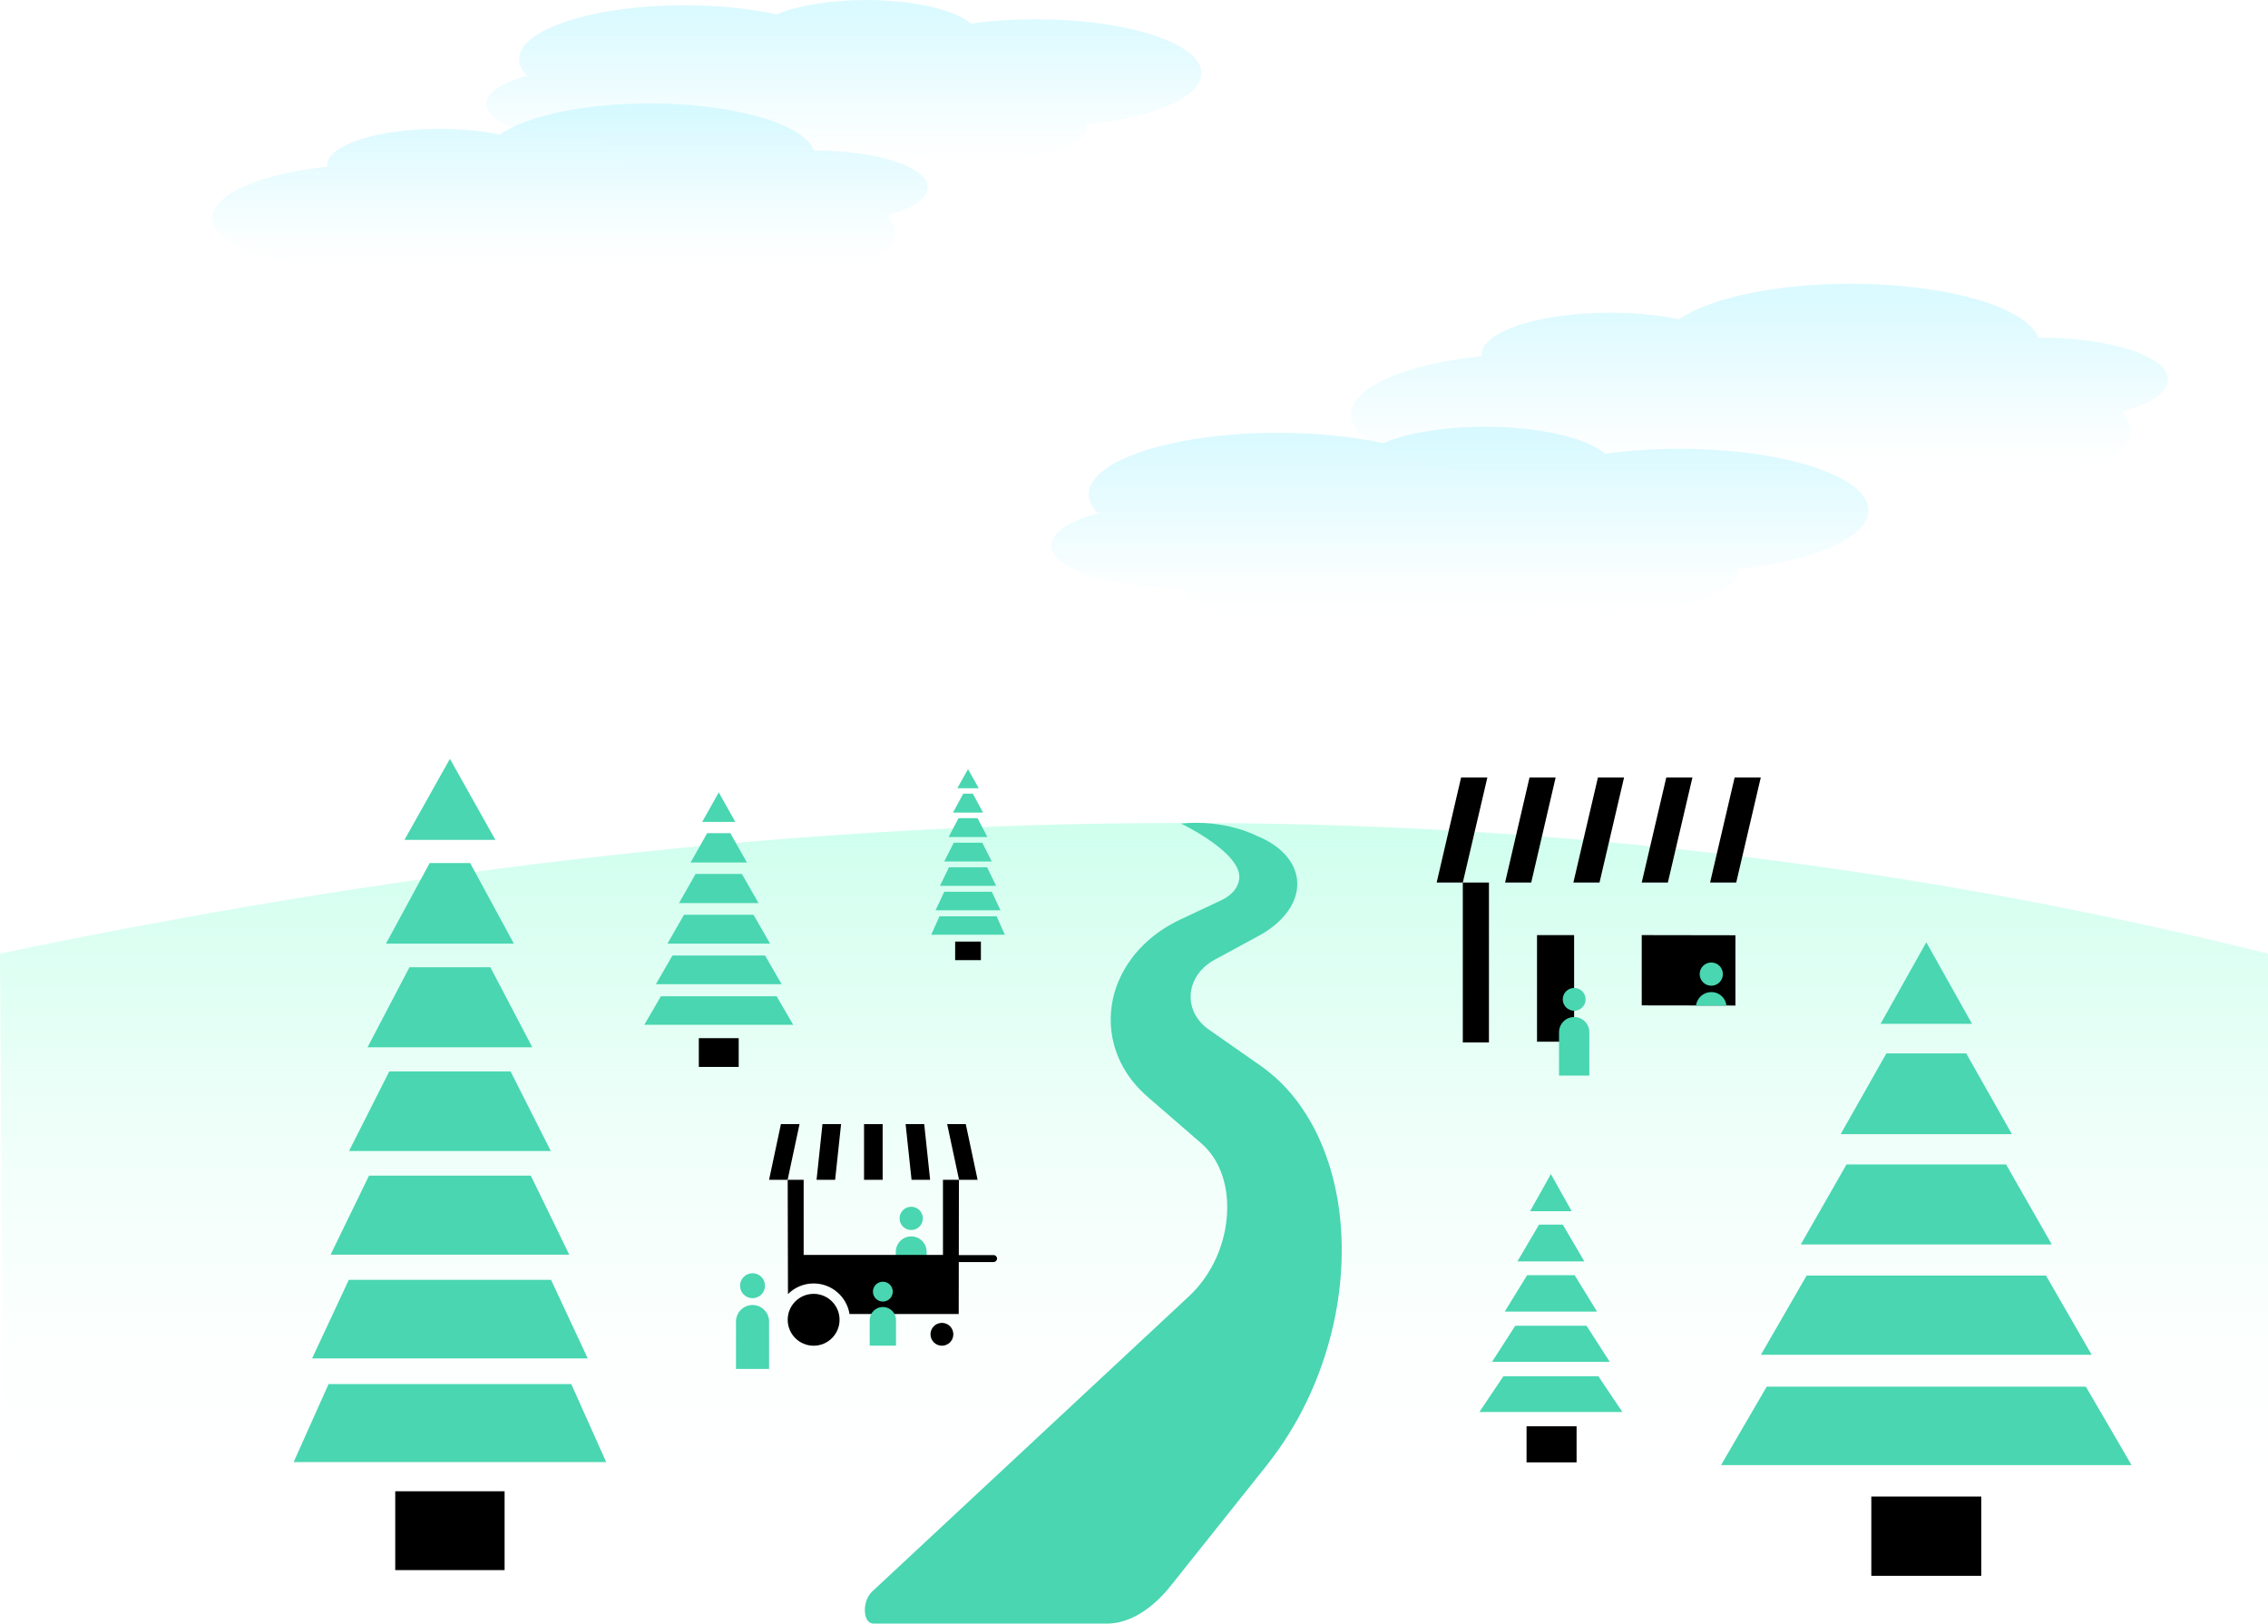
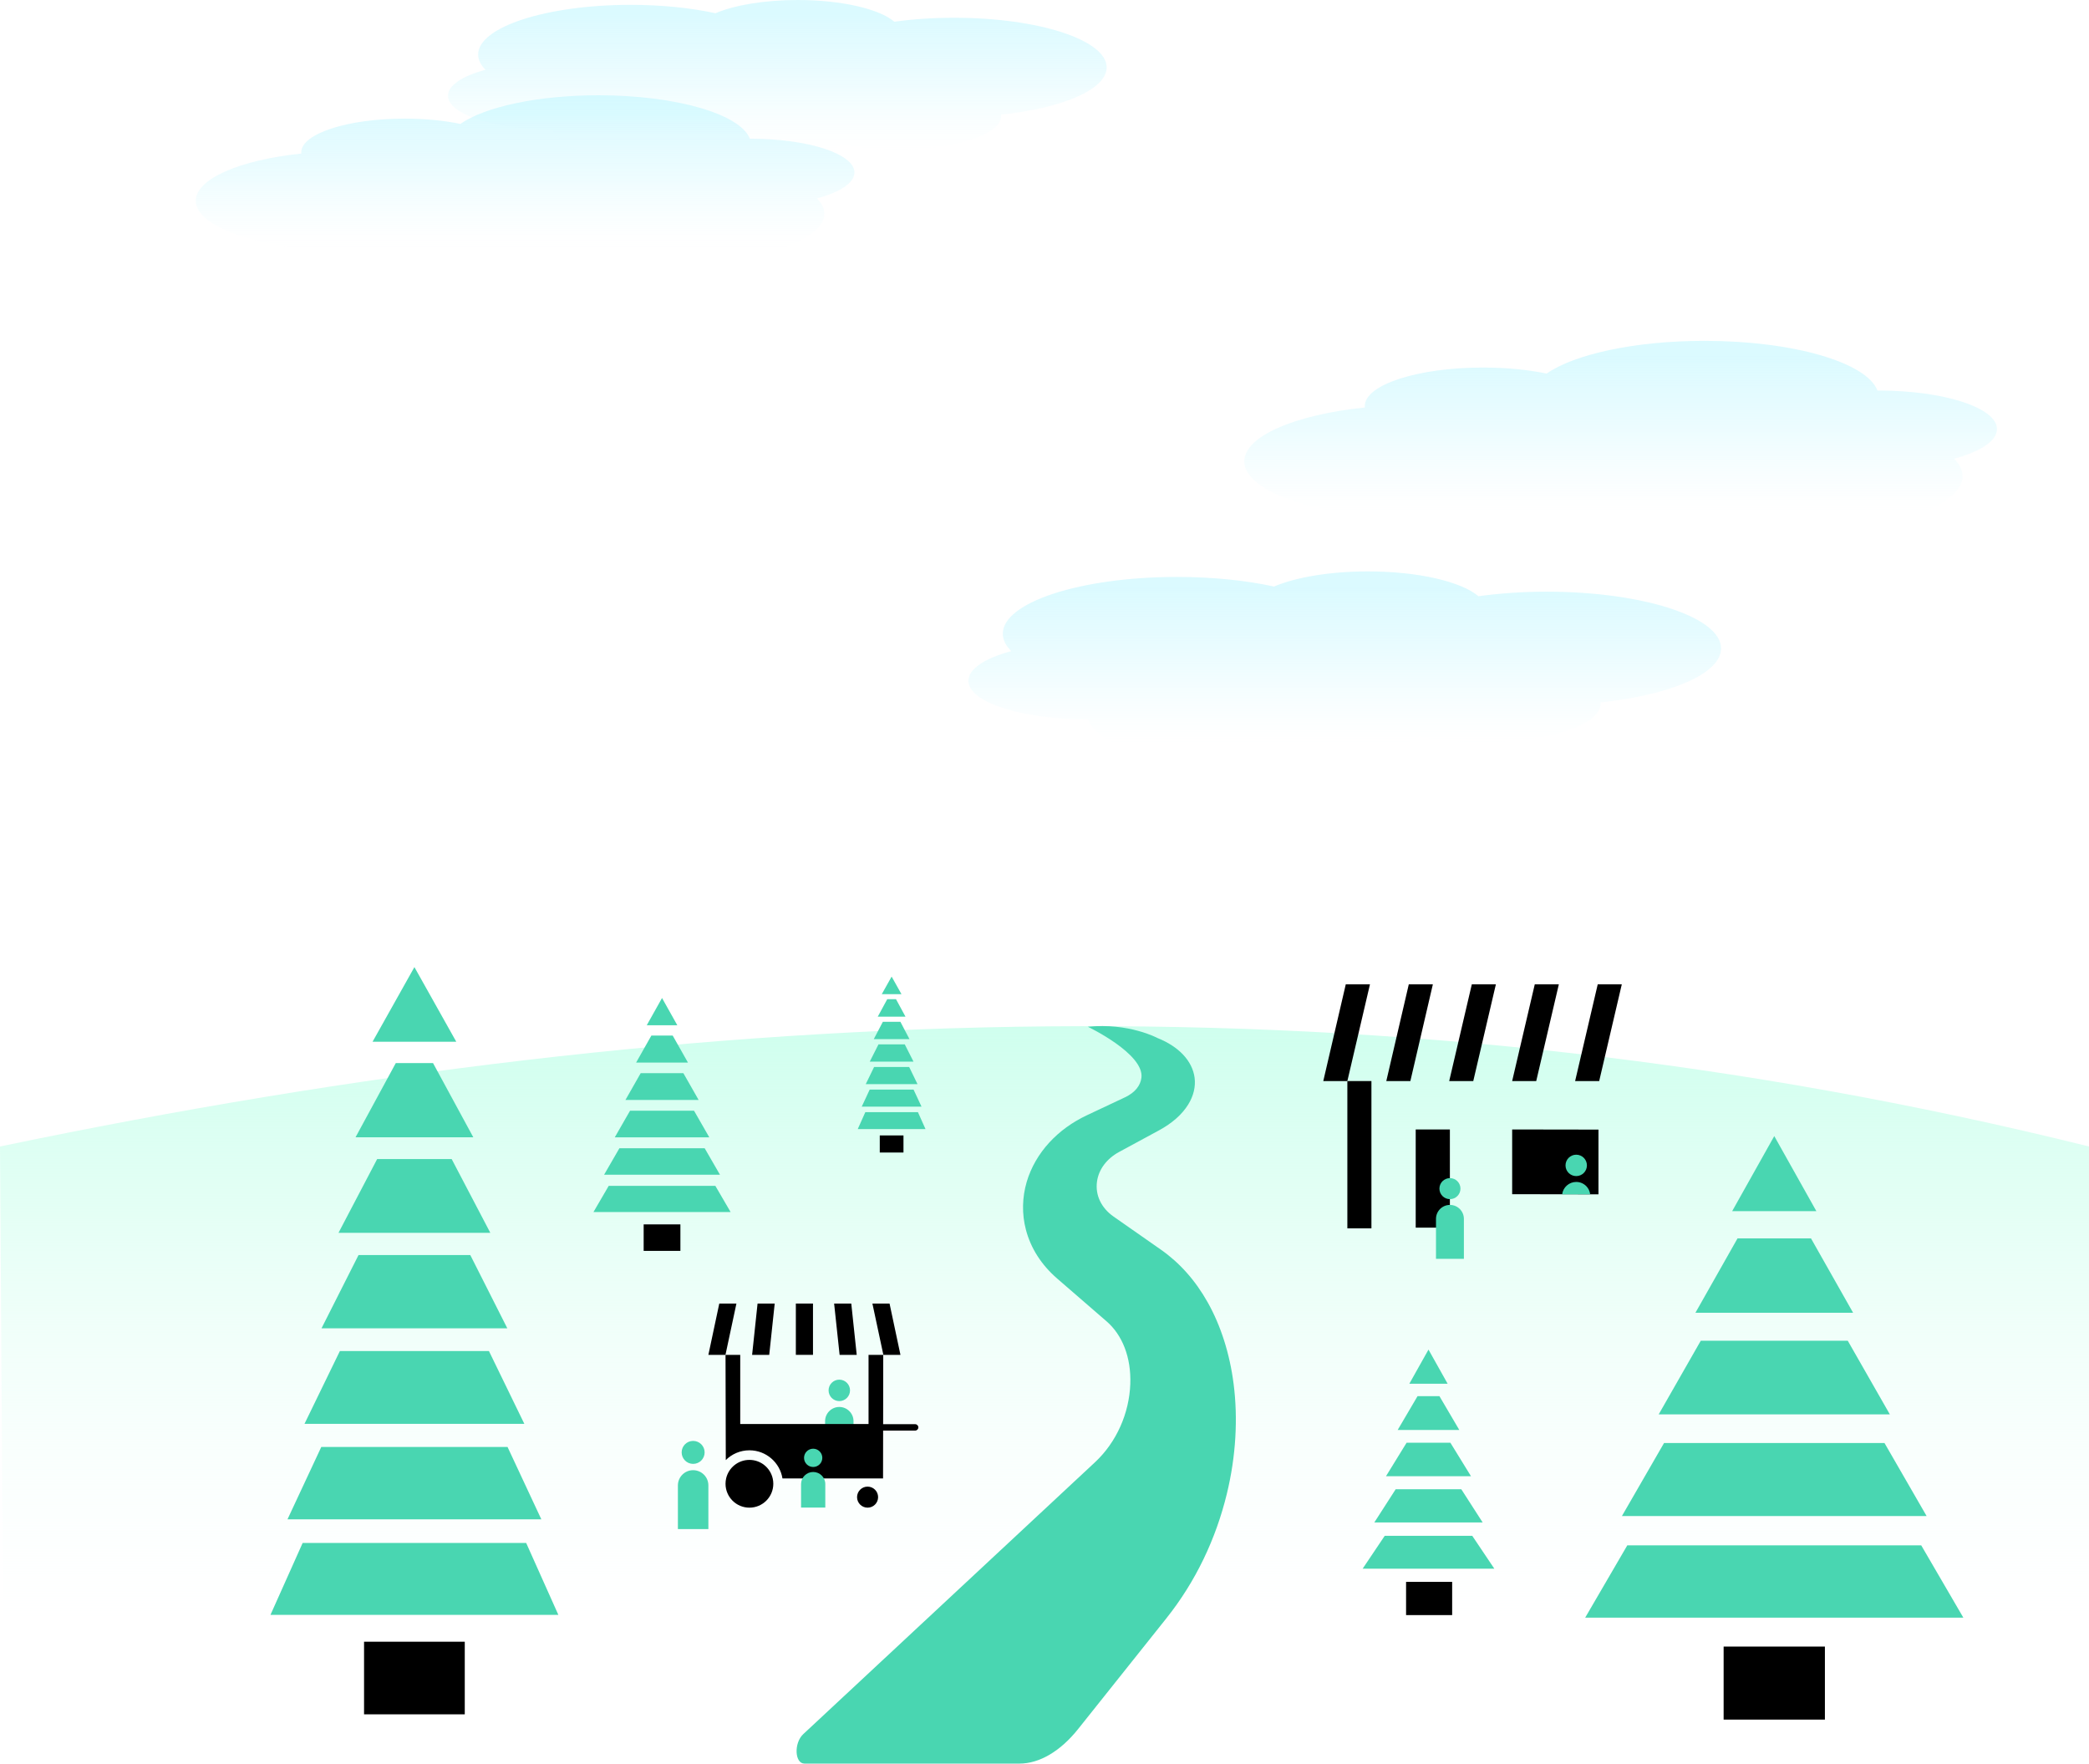
- <svg xmlns="http://www.w3.org/2000/svg" version="1.1" x="0px" y="0px" width="3094.93px" height="2215.424px" viewBox="0 0 3094.93 2215.424" enable-background="new 0 0 3094.93 2215.424" xml:space="preserve">
+ <svg xmlns="http://www.w3.org/2000/svg" version="1.1" x="0px" y="0px" width="3094.93px" height="2612.765px" viewBox="0 0 3094.93 2612.765" enable-background="new 0 0 3094.93 2612.765" xml:space="preserve">
  <defs>
</defs>
-   <linearGradient id="SVGID_1_" gradientUnits="userSpaceOnUse" x1="1343.465" y1="5881.412" x2="1343.465" y2="6820.206" gradientTransform="matrix(1 0 0 -1 204 7943.126)">
+   <linearGradient id="SVGID_1_" gradientUnits="userSpaceOnUse" x1="1343.465" y1="6278.752" x2="1343.465" y2="7217.546" gradientTransform="matrix(1 0 0 -1 204 8737.807)">
    <stop offset="0" style="stop-color:#FFFFFF;stop-opacity:0" />
    <stop offset="0.201" style="stop-color:#F3FFFB;stop-opacity:0.201" />
    <stop offset="0.701" style="stop-color:#D9FFF1;stop-opacity:0.701" />
    <stop offset="1" style="stop-color:#CFFFEE" />
  </linearGradient>
-   <path fill="url(#SVGID_1_)" d="M0,1301.174c1047.08-218.35,2063.07-256.24,3094.93,0v760.54H4.93L0,1301.174z" />
+   <path fill="url(#SVGID_1_)" d="M0,1698.515c1047.08-218.35,2063.07-256.24,3094.93,0v760.54H4.93L0,1698.515z" />
  <g>
-     <polygon fill="#49D6B1" points="2213.92,1926.684 2018.79,1926.684 2051.52,1877.954 2181.19,1877.954  " />
-     <polygon fill="#49D6B1" points="2196.63,1858.184 2036.09,1858.184 2067.73,1808.994 2164.98,1808.994  " />
-     <polygon fill="#49D6B1" points="2179.33,1789.684 2053.38,1789.684 2083.94,1740.024 2148.77,1740.024  " />
-     <polygon fill="#49D6B1" points="2162.03,1721.184 2070.68,1721.184 2100.15,1671.054 2132.57,1671.054  " />
-     <polygon fill="#49D6B1" points="2144.74,1652.684 2087.97,1652.684 2116.36,1602.084 2116.36,1602.084  " />
-     <rect x="2083.15" y="1946.194" width="68.27" height="49.22" />
+     <polygon fill="#49D6B1" points="2213.92,2324.025 2018.79,2324.025 2051.52,2275.295 2181.19,2275.295  " />
+     <polygon fill="#49D6B1" points="2196.63,2255.525 2036.09,2255.525 2067.73,2206.335 2164.98,2206.335  " />
+     <polygon fill="#49D6B1" points="2179.33,2187.025 2053.38,2187.025 2083.94,2137.365 2148.77,2137.365  " />
+     <polygon fill="#49D6B1" points="2162.03,2118.525 2070.68,2118.525 2100.15,2068.395 2132.57,2068.395  " />
+     <polygon fill="#49D6B1" points="2144.74,2050.025 2087.97,2050.025 2116.36,1999.425 2116.36,1999.425  " />
+     <rect x="2083.15" y="2343.535" width="68.27" height="49.22" />
  </g>
  <g>
    <g>
      <g>
-         <circle fill="#49D6B1" cx="1243.46" cy="1662.494" r="15.88" />
-         <path fill="#49D6B1" d="M1264.52,1708.134v40.79h-42.12v-40.79c0-11.53,9.36-21.06,21.06-21.06c5.77,0,11.03,2.34,14.85,6.14     C1262.14,1697.014,1264.52,1702.284,1264.52,1708.134z" />
+         <circle fill="#49D6B1" cx="1243.46" cy="2059.835" r="15.88" />
+         <path fill="#49D6B1" d="M1264.52,2105.475v40.79h-42.12v-40.79c0-11.53,9.36-21.06,21.06-21.06c5.77,0,11.03,2.34,14.85,6.14     C1262.14,2094.355,1264.52,2099.625,1264.52,2105.475z" />
      </g>
      <g>
-         <path d="M1145.68,1800.864c0,19.54-15.85,35.39-35.39,35.39s-35.39-15.84-35.39-35.39c0-2.72,0.31-5.37,0.89-7.91     c3.6-15.74,17.67-27.47,34.5-27.47s30.91,11.74,34.5,27.47C1145.37,1795.494,1145.68,1798.144,1145.68,1800.864z" />
+         <path d="M1145.68,2198.205c0,19.54-15.85,35.39-35.39,35.39s-35.39-15.84-35.39-35.39c0-2.72,0.31-5.37,0.89-7.91     c3.6-15.74,17.67-27.47,34.5-27.47s30.91,11.74,34.5,27.47C1145.37,2192.835,1145.68,2195.485,1145.68,2198.205z" />
      </g>
-       <circle cx="1285.35" cy="1820.664" r="15.59" />
-       <path d="M1308.56,1609.864l-0.29,183.09h-149.01c-3.8-23.61-24.31-41.68-48.97-41.68c-13.65,0-26.04,5.54-35.01,14.49    l-0.38-155.89h21.78v102.49h190.1v-102.5L1308.56,1609.864L1308.56,1609.864z" />
-       <polygon points="1091.03,1533.884 1074.81,1609.864 1049.49,1609.864 1065.64,1533.884   " />
-       <polygon points="1139.64,1609.864 1114.28,1609.864 1122.36,1533.884 1147.75,1533.884   " />
-       <rect x="1179.08" y="1533.874" width="25.39" height="75.99" />
-       <polygon points="1292.51,1533.884 1308.74,1609.864 1334.05,1609.864 1317.91,1533.884   " />
-       <polygon points="1243.91,1609.864 1269.26,1609.864 1261.19,1533.884 1235.79,1533.884   " />
+       <circle cx="1285.35" cy="2218.005" r="15.59" />
+       <path d="M1308.56,2007.205l-0.29,183.09h-149.01c-3.8-23.61-24.31-41.68-48.97-41.68c-13.65,0-26.04,5.54-35.01,14.49    l-0.38-155.89h21.78v102.49h190.1v-102.5L1308.56,2007.205L1308.56,2007.205z" />
+       <polygon points="1091.03,1931.225 1074.81,2007.205 1049.49,2007.205 1065.64,1931.225   " />
+       <polygon points="1139.64,2007.205 1114.28,2007.205 1122.36,1931.225 1147.75,1931.225   " />
+       <rect x="1179.08" y="1931.215" width="25.39" height="75.99" />
+       <polygon points="1292.51,1931.225 1308.74,2007.205 1334.05,2007.205 1317.91,1931.225   " />
+       <polygon points="1243.91,2007.205 1269.26,2007.205 1261.19,1931.225 1235.79,1931.225   " />
    </g>
    <g>
-       <circle fill="#49D6B1" cx="1026.91" cy="1754.374" r="17.02" />
-       <path fill="#49D6B1" d="M1049.31,1867.974h-44.98v-64.67c0-12.37,10.04-22.58,22.58-22.58l0,0c12.37,0,22.58,10.04,22.58,22.58    v64.67H1049.31z" />
+       <circle fill="#49D6B1" cx="1026.91" cy="2151.715" r="17.02" />
+       <path fill="#49D6B1" d="M1049.31,2265.315h-44.98v-64.67c0-12.37,10.04-22.58,22.58-22.58l0,0c12.37,0,22.58,10.04,22.58,22.58    v64.67H1049.31z" />
    </g>
    <g>
-       <circle fill="#49D6B1" cx="1204.75" cy="1762.454" r="13.54" />
-       <path fill="#49D6B1" d="M1222.57,1836.124h-35.77v-34.77c0-9.83,7.98-17.96,17.96-17.96l0,0c9.83,0,17.95,7.98,17.95,17.96v34.77    H1222.57z" />
+       <circle fill="#49D6B1" cx="1204.75" cy="2159.795" r="13.54" />
+       <path fill="#49D6B1" d="M1222.57,2233.465h-35.77v-34.77c0-9.83,7.98-17.96,17.96-17.96l0,0c9.83,0,17.95,7.98,17.95,17.96v34.77    H1222.57z" />
    </g>
-     <path d="M1355.82,1722.074h-62.99v-9.49h62.99c2.62,0,4.75,2.12,4.75,4.75l0,0C1360.57,1719.954,1358.44,1722.074,1355.82,1722.074   z" />
+     <path d="M1355.82,2119.415h-62.99v-9.49h62.99c2.62,0,4.75,2.12,4.75,4.75l0,0C1360.57,2117.295,1358.44,2119.415,1355.82,2119.415   z" />
  </g>
  <g>
    <g>
-       <polygon fill="#49D6B1" points="1082.44,1398.334 879.21,1398.334 901.84,1359.484 1059.81,1359.484   " />
-       <polygon fill="#49D6B1" points="1066.64,1342.974 895.01,1342.974 917.63,1303.824 1044.02,1303.824   " />
-       <polygon fill="#49D6B1" points="1050.85,1287.614 910.8,1287.614 933.43,1248.164 1028.22,1248.164   " />
-       <polygon fill="#49D6B1" points="1035.05,1232.254 926.6,1232.254 949.23,1192.514 1012.42,1192.514   " />
-       <polygon fill="#49D6B1" points="1019.25,1176.894 942.4,1176.894 965.03,1136.854 996.62,1136.854   " />
-       <polygon fill="#49D6B1" points="1003.45,1121.534 958.2,1121.534 980.82,1081.194 980.82,1081.194   " />
+       <polygon fill="#49D6B1" points="1082.44,1795.675 879.21,1795.675 901.84,1756.825 1059.81,1756.825   " />
+       <polygon fill="#49D6B1" points="1066.64,1740.315 895.01,1740.315 917.63,1701.165 1044.02,1701.165   " />
+       <polygon fill="#49D6B1" points="1050.85,1684.955 910.8,1684.955 933.43,1645.505 1028.22,1645.505   " />
+       <polygon fill="#49D6B1" points="1035.05,1629.595 926.6,1629.595 949.23,1589.855 1012.42,1589.855   " />
+       <polygon fill="#49D6B1" points="1019.25,1574.235 942.4,1574.235 965.03,1534.195 996.62,1534.195   " />
+       <polygon fill="#49D6B1" points="1003.45,1518.875 958.2,1518.875 980.82,1478.535 980.82,1478.535   " />
    </g>
-     <rect x="953.61" y="1416.584" width="54.43" height="39.24" />
+     <rect x="953.61" y="1813.925" width="54.43" height="39.24" />
  </g>
  <g>
-     <polygon fill="#49D6B1" points="1371.19,1275.424 1270.77,1275.424 1281.99,1250.344 1359.97,1250.344  " />
-     <polygon fill="#49D6B1" points="1365.25,1242.104 1276.71,1242.104 1288.49,1216.874 1353.47,1216.874  " />
-     <polygon fill="#49D6B1" points="1359.32,1208.794 1282.64,1208.794 1294.99,1183.394 1346.97,1183.394  " />
-     <polygon fill="#49D6B1" points="1353.39,1175.474 1288.57,1175.474 1301.49,1149.914 1340.47,1149.914  " />
-     <polygon fill="#49D6B1" points="1347.45,1142.154 1294.51,1142.154 1307.99,1116.434 1333.98,1116.434  " />
-     <polygon fill="#49D6B1" points="1341.52,1108.844 1300.44,1108.844 1314.48,1082.964 1327.48,1082.964  " />
-     <polygon fill="#49D6B1" points="1335.59,1075.524 1306.38,1075.524 1320.98,1049.484 1320.98,1049.484  " />
-     <rect x="1303.41" y="1284.794" width="35.13" height="25.33" />
+     <polygon fill="#49D6B1" points="1371.19,1672.765 1270.77,1672.765 1281.99,1647.685 1359.97,1647.685  " />
+     <polygon fill="#49D6B1" points="1365.25,1639.445 1276.71,1639.445 1288.49,1614.215 1353.47,1614.215  " />
+     <polygon fill="#49D6B1" points="1359.32,1606.135 1282.64,1606.135 1294.99,1580.735 1346.97,1580.735  " />
+     <polygon fill="#49D6B1" points="1353.39,1572.815 1288.57,1572.815 1301.49,1547.255 1340.47,1547.255  " />
+     <polygon fill="#49D6B1" points="1347.45,1539.495 1294.51,1539.495 1307.99,1513.775 1333.98,1513.775  " />
+     <polygon fill="#49D6B1" points="1341.52,1506.185 1300.44,1506.185 1314.48,1480.305 1327.48,1480.305  " />
+     <polygon fill="#49D6B1" points="1335.59,1472.865 1306.38,1472.865 1320.98,1446.825 1320.98,1446.825  " />
+     <rect x="1303.41" y="1682.135" width="35.13" height="25.33" />
  </g>
-   <path fill="none" stroke="#000000" stroke-width="18" stroke-miterlimit="10" d="M2299.51,1110.084" />
+   <path fill="none" stroke="#000000" stroke-width="18" stroke-miterlimit="10" d="M2299.51,1507.425" />
  <g>
-     <polygon points="2053.86,1204.234 2089.52,1204.234 2122.85,1060.874 2087.19,1060.874  " />
-     <polygon points="2147.05,1204.234 2182.71,1204.234 2216.22,1060.874 2180.56,1060.874  " />
-     <polygon points="2240.32,1204.234 2275.98,1204.234 2309.5,1060.874 2273.83,1060.874  " />
-     <polygon points="2333.6,1204.234 2369.26,1204.234 2402.77,1060.874 2367.11,1060.874  " />
-     <polygon points="2029.67,1060.874 1996.16,1204.234 1960.49,1204.234 1993.83,1060.874  " />
-     <rect x="2097.43" y="1275.964" width="50.62" height="145.45" />
-     <rect x="1996.16" y="1204.234" width="35.66" height="218.21" />
-     <polygon points="2240.32,1275.954 2368.19,1276.154 2368.19,1372.054 2240.32,1371.864  " />
+     <polygon points="2053.86,1601.575 2089.52,1601.575 2122.85,1458.215 2087.19,1458.215  " />
+     <polygon points="2147.05,1601.575 2182.71,1601.575 2216.22,1458.215 2180.56,1458.215  " />
+     <polygon points="2240.32,1601.575 2275.98,1601.575 2309.5,1458.215 2273.83,1458.215  " />
+     <polygon points="2333.6,1601.575 2369.26,1601.575 2402.77,1458.215 2367.11,1458.215  " />
+     <polygon points="2029.67,1458.215 1996.16,1601.575 1960.49,1601.575 1993.83,1458.215  " />
+     <rect x="2097.43" y="1673.305" width="50.62" height="145.45" />
+     <rect x="1996.16" y="1601.575" width="35.66" height="218.21" />
+     <polygon points="2240.32,1673.295 2368.19,1673.495 2368.19,1769.395 2240.32,1769.205  " />
    <g>
-       <circle fill="#49D6B1" cx="2335.23" cy="1329.184" r="15.85" />
-       <path fill="#49D6B1" d="M2355.91,1372.054h-41.53c1.33-10.34,10.18-18.35,20.85-18.35c5.84,0,11.01,2.34,14.85,6.17    C2353.24,1363.044,2355.41,1367.384,2355.91,1372.054z" />
+       <circle fill="#49D6B1" cx="2335.23" cy="1726.525" r="15.85" />
+       <path fill="#49D6B1" d="M2355.91,1769.395h-41.53c1.33-10.34,10.18-18.35,20.85-18.35c5.84,0,11.01,2.34,14.85,6.17    C2353.24,1760.385,2355.41,1764.725,2355.91,1769.395z" />
    </g>
    <g>
-       <circle fill="#49D6B1" cx="2148.14" cy="1363.614" r="15.59" />
-       <path fill="#49D6B1" d="M2168.65,1467.614h-41.18v-59.21c0-11.32,9.19-20.67,20.67-20.67l0,0c11.32,0,20.67,9.19,20.67,20.67    v59.21H2168.65z" />
+       <circle fill="#49D6B1" cx="2148.14" cy="1760.955" r="15.59" />
+       <path fill="#49D6B1" d="M2168.65,1864.955h-41.18v-59.21c0-11.32,9.19-20.67,20.67-20.67l0,0c11.32,0,20.67,9.19,20.67,20.67    v59.21H2168.65z" />
    </g>
  </g>
  <g>
-     <path fill="#49D6B1" d="M1817.6,1815.804c-16.2,66.63-45.95,129.67-89.69,184.53l-130.62,163.87   c-26.21,32.88-57.33,51.22-86.91,51.22H1191.9c-14.63,0-15.93-30.54-1.86-43.65l432.25-402.81c32.13-29.95,50.72-72.88,52.28-115.9   c1.44-39.4-11.74-72.6-35.15-92.87l-73.07-63.28c-23.77-20.59-39.19-45.14-46.36-72.17c-6.25-23.61-5.62-48.26,1.14-71.2   c6.31-21.38,17.98-41.39,33.38-58.16c15.49-16.87,34.32-30.38,56.04-40.62l56.1-26.41c15.22-7.17,22.98-17.66,24.4-28.98   c4.44-35.6-79.37-75.59-79.37-75.59c60.83-6.11,103.23,16.72,103.23,16.72c15.65,6.3,28.47,14.57,38.03,24.76   c9.4,10,15.34,21.74,16.92,34.12c1.66,13.04-1.52,26.81-9.58,39.77c-9.05,14.54-23.57,27.51-43.32,38.2l-58.92,31.9   c-18.32,9.92-30.44,25.86-32.85,44.3c-2.57,19.59,6.18,38.57,24.67,51.49l69.76,48.77c27.71,19.36,51.18,45.37,69.78,78.54   c18.95,33.78,32.46,75.13,38.26,120.72C1834.15,1703.574,1831.2,1759.864,1817.6,1815.804z" />
+     <path fill="#49D6B1" d="M1817.6,2213.145c-16.2,66.63-45.95,129.67-89.69,184.53l-130.62,163.87   c-26.21,32.88-57.33,51.22-86.91,51.22H1191.9c-14.63,0-15.93-30.54-1.86-43.65l432.25-402.81c32.13-29.95,50.72-72.88,52.28-115.9   c1.44-39.4-11.74-72.6-35.15-92.87l-73.07-63.28c-23.77-20.59-39.19-45.14-46.36-72.17c-6.25-23.61-5.62-48.26,1.14-71.2   c6.31-21.38,17.98-41.39,33.38-58.16c15.49-16.87,34.32-30.38,56.04-40.62l56.1-26.41c15.22-7.17,22.98-17.66,24.4-28.98   c4.44-35.6-79.37-75.59-79.37-75.59c60.83-6.11,103.23,16.72,103.23,16.72c15.65,6.3,28.47,14.57,38.03,24.76   c9.4,10,15.34,21.74,16.92,34.12c1.66,13.04-1.52,26.81-9.58,39.77c-9.05,14.54-23.57,27.51-43.32,38.2l-58.92,31.9   c-18.32,9.92-30.44,25.86-32.85,44.3c-2.57,19.59,6.18,38.57,24.67,51.49l69.76,48.77c27.71,19.36,51.18,45.37,69.78,78.54   c18.95,33.78,32.46,75.13,38.26,120.72C1834.15,2100.915,1831.2,2157.205,1817.6,2213.145z" />
  </g>
  <g>
-     <polygon fill="#49D6B1" points="2908.76,1999.184 2348.51,1999.184 2410.89,1892.094 2846.38,1892.094  " />
-     <polygon fill="#49D6B1" points="2854.32,1848.634 2402.95,1848.634 2465.33,1740.504 2791.95,1740.504  " />
-     <polygon fill="#49D6B1" points="2799.89,1698.084 2457.39,1698.084 2519.76,1588.924 2737.51,1588.924  " />
-     <polygon fill="#49D6B1" points="2745.45,1547.534 2511.82,1547.534 2574.2,1437.344 2683.07,1437.344  " />
-     <polygon fill="#49D6B1" points="2691.02,1396.984 2566.26,1396.984 2628.64,1285.764 2628.64,1285.764  " />
-     <rect x="2553.61" y="2042.064" width="150.05" height="108.17" />
+     <polygon fill="#49D6B1" points="2908.76,2396.525 2348.51,2396.525 2410.89,2289.435 2846.38,2289.435  " />
+     <polygon fill="#49D6B1" points="2854.32,2245.975 2402.95,2245.975 2465.33,2137.845 2791.95,2137.845  " />
+     <polygon fill="#49D6B1" points="2799.89,2095.425 2457.39,2095.425 2519.76,1986.265 2737.51,1986.265  " />
+     <polygon fill="#49D6B1" points="2745.45,1944.875 2511.82,1944.875 2574.2,1834.685 2683.07,1834.685  " />
+     <polygon fill="#49D6B1" points="2691.02,1794.325 2566.26,1794.325 2628.64,1683.105 2628.64,1683.105  " />
+     <rect x="2553.61" y="2439.405" width="150.05" height="108.17" />
  </g>
  <g>
-     <polygon fill="#49D6B1" points="827.215,1995.064 400.715,1995.064 448.375,1888.564 779.555,1888.564  " />
-     <polygon fill="#49D6B1" points="802.015,1853.554 425.915,1853.554 475.975,1746.374 751.955,1746.374  " />
-     <polygon fill="#49D6B1" points="776.815,1712.054 451.125,1712.054 503.575,1604.184 724.355,1604.184  " />
-     <polygon fill="#49D6B1" points="751.605,1570.544 476.325,1570.544 531.175,1461.994 696.755,1461.994  " />
-     <polygon fill="#49D6B1" points="726.405,1429.044 501.525,1429.044 558.775,1319.804 669.165,1319.804  " />
-     <polygon fill="#49D6B1" points="701.205,1287.534 526.735,1287.534 586.365,1177.614 641.565,1177.614  " />
-     <polygon fill="#49D6B1" points="676.005,1146.024 551.935,1146.024 613.965,1035.424 613.965,1035.424  " />
-     <rect x="539.355" y="2034.854" width="149.22" height="107.57" />
+     <polygon fill="#49D6B1" points="827.215,2392.405 400.715,2392.405 448.375,2285.905 779.555,2285.905  " />
+     <polygon fill="#49D6B1" points="802.015,2250.895 425.915,2250.895 475.975,2143.715 751.955,2143.715  " />
+     <polygon fill="#49D6B1" points="776.815,2109.395 451.125,2109.395 503.575,2001.525 724.355,2001.525  " />
+     <polygon fill="#49D6B1" points="751.605,1967.885 476.325,1967.885 531.175,1859.335 696.755,1859.335  " />
+     <polygon fill="#49D6B1" points="726.405,1826.385 501.525,1826.385 558.775,1717.145 669.165,1717.145  " />
+     <polygon fill="#49D6B1" points="701.205,1684.875 526.735,1684.875 586.365,1574.955 641.565,1574.955  " />
+     <polygon fill="#49D6B1" points="676.005,1543.365 551.935,1543.365 613.965,1432.765 613.965,1432.765  " />
+     <rect x="539.355" y="2432.195" width="149.22" height="107.57" />
  </g>
-   <linearGradient id="SVGID_2_" gradientUnits="userSpaceOnUse" x1="3715.9" y1="-6032.214" x2="3715.9" y2="-5815.959" gradientTransform="matrix(-1 0 0 -1 4493.892 -5655.969)">
+   <linearGradient id="SVGID_2_" gradientUnits="userSpaceOnUse" x1="3715.9" y1="-5237.533" x2="3715.9" y2="-5021.277" gradientTransform="matrix(-1 0 0 -1 4493.892 -4861.288)">
    <stop offset="0" style="stop-color:#FFFFFF;stop-opacity:0" />
    <stop offset="0.072" style="stop-color:#EDFCFF;stop-opacity:0.029" />
    <stop offset="0.201" style="stop-color:#D2F9FF;stop-opacity:0.08" />
    <stop offset="0.343" style="stop-color:#BEF6FF;stop-opacity:0.137" />
    <stop offset="0.502" style="stop-color:#AFF4FF;stop-opacity:0.201" />
    <stop offset="0.692" style="stop-color:#A7F2FF;stop-opacity:0.278" />
    <stop offset="0.998" style="stop-color:#A4F2FF;stop-opacity:0.4" />
  </linearGradient>
  <path fill="url(#SVGID_2_)" d="M290.089,297.478c0,40.621,101.128,73.55,225.875,73.55c31.479,0,61.452-2.098,88.677-5.886  c21.948,18.822,77.819,32.198,143.276,32.198c49.63,0,93.749-7.69,121.749-19.613c35.938,7.855,79.185,12.438,125.72,12.438  c124.747,0,225.875-32.93,225.875-73.55c0-7.902-3.829-15.513-10.912-22.647c33.931-9.159,55.546-22.992,55.546-38.472  c0-27.576-68.599-49.931-153.22-49.931c-0.574,0-1.147,0.001-1.72,0.004c-13.784-36.321-108.884-64.438-224.155-64.438  c-90.614,0-168.766,17.375-204.749,42.451c-23.817-4.97-52.133-7.852-82.513-7.852c-84.621,0-153.22,22.355-153.22,49.931  c0,0.609,0.035,1.215,0.102,1.819C355.701,237.03,290.089,264.759,290.089,297.478z" />
-   <linearGradient id="SVGID_3_" gradientUnits="userSpaceOnUse" x1="2092.877" y1="-6311.791" x2="2092.877" y2="-6064.664" gradientTransform="matrix(-1 0 0 -1 4493.892 -5655.969)">
+   <linearGradient id="SVGID_3_" gradientUnits="userSpaceOnUse" x1="2092.877" y1="-5634.922" x2="2092.877" y2="-5387.794" gradientTransform="matrix(-1 0 0 -1 4493.892 -4861.288)">
    <stop offset="0" style="stop-color:#FFFFFF;stop-opacity:0" />
    <stop offset="0.072" style="stop-color:#EDFCFF;stop-opacity:0.029" />
    <stop offset="0.201" style="stop-color:#D2F9FF;stop-opacity:0.08" />
    <stop offset="0.343" style="stop-color:#BEF6FF;stop-opacity:0.137" />
    <stop offset="0.502" style="stop-color:#AFF4FF;stop-opacity:0.201" />
    <stop offset="0.692" style="stop-color:#A7F2FF;stop-opacity:0.278" />
    <stop offset="0.998" style="stop-color:#A4F2FF;stop-opacity:0.4" />
  </linearGradient>
-   <path fill="url(#SVGID_3_)" d="M1843.46,565.81c0,46.42,115.564,84.05,258.12,84.05c35.972,0,70.225-2.397,101.336-6.726  c25.082,21.509,88.928,36.795,163.729,36.795c56.716,0,107.132-8.788,139.13-22.413c41.069,8.976,90.489,14.213,143.667,14.213  c142.556,0,258.12-37.631,258.12-84.05c0-9.03-4.375-17.728-12.47-25.88c38.774-10.466,63.476-26.275,63.476-43.964  c0-31.513-78.392-57.059-175.094-57.059c-0.656,0-1.311,0.002-1.966,0.004c-15.751-41.506-124.427-73.637-256.154-73.637  c-103.55,0-192.859,19.855-233.979,48.512c-27.218-5.68-59.575-8.973-94.293-8.973c-96.701,0-175.093,25.546-175.093,57.059  c0,0.696,0.04,1.389,0.116,2.079C1918.439,496.733,1843.46,528.42,1843.46,565.81z" />
+   <path fill="url(#SVGID_3_)" d="M1843.46,683.623c0,46.42,115.564,84.05,258.12,84.05c35.972,0,70.225-2.397,101.336-6.726  c25.082,21.509,88.928,36.795,163.729,36.795c56.716,0,107.132-8.788,139.13-22.413c41.069,8.976,90.489,14.213,143.667,14.213  c142.556,0,258.12-37.631,258.12-84.05c0-9.03-4.375-17.728-12.47-25.88c38.774-10.466,63.476-26.275,63.476-43.964  c0-31.513-78.392-57.059-175.094-57.059c-0.656,0-1.311,0.002-1.966,0.004c-15.751-41.506-124.427-73.637-256.154-73.637  c-103.55,0-192.859,19.855-233.979,48.512c-27.218-5.68-59.575-8.973-94.293-8.973c-96.701,0-175.093,25.546-175.093,57.059  c0,0.696,0.04,1.389,0.116,2.079C1918.439,614.546,1843.46,646.233,1843.46,683.623z" />
  <linearGradient id="SVGID_4_" gradientUnits="userSpaceOnUse" x1="4244.236" y1="1315.403" x2="4244.236" y2="1099.148" gradientTransform="matrix(1 0 0 1 -3092.591 -1080.289)">
    <stop offset="0" style="stop-color:#FFFFFF;stop-opacity:0" />
    <stop offset="0.072" style="stop-color:#EDFCFF;stop-opacity:0.029" />
    <stop offset="0.201" style="stop-color:#D2F9FF;stop-opacity:0.08" />
    <stop offset="0.343" style="stop-color:#BEF6FF;stop-opacity:0.137" />
    <stop offset="0.502" style="stop-color:#AFF4FF;stop-opacity:0.201" />
    <stop offset="0.692" style="stop-color:#A7F2FF;stop-opacity:0.278" />
    <stop offset="0.998" style="stop-color:#A4F2FF;stop-opacity:0.4" />
  </linearGradient>
  <path fill="url(#SVGID_4_)" d="M1639.548,99.863c0-40.621-101.128-73.55-225.875-73.55c-31.479,0-61.452,2.098-88.677,5.886  C1303.047,13.376,1247.177,0,1181.72,0c-49.63,0-93.749,7.69-121.749,19.613c-35.938-7.855-79.185-12.438-125.72-12.438  c-124.747,0-225.875,32.93-225.875,73.55c0,7.902,3.829,15.513,10.912,22.647c-33.931,9.159-55.546,22.992-55.546,38.472  c0,27.576,68.599,49.931,153.22,49.931c0.574,0,1.147-0.001,1.72-0.004c13.784,36.321,108.884,64.438,224.155,64.438  c90.615,0,168.766-17.375,204.749-42.451c23.817,4.97,52.133,7.852,82.513,7.852c84.621,0,153.22-22.355,153.22-49.931  c0-0.609-0.035-1.215-0.102-1.819C1573.936,160.311,1639.548,132.582,1639.548,99.863z" />
-   <linearGradient id="SVGID_5_" gradientUnits="userSpaceOnUse" x1="5084.836" y1="1931.287" x2="5084.836" y2="1684.159" gradientTransform="matrix(1 0 0 1 -3092.591 -1080.289)">
+   <linearGradient id="SVGID_5_" gradientUnits="userSpaceOnUse" x1="5084.836" y1="2195.492" x2="5084.836" y2="1948.365" gradientTransform="matrix(1 0 0 1 -3092.591 -1080.289)">
    <stop offset="0" style="stop-color:#FFFFFF;stop-opacity:0" />
    <stop offset="0.072" style="stop-color:#EDFCFF;stop-opacity:0.029" />
    <stop offset="0.201" style="stop-color:#D2F9FF;stop-opacity:0.08" />
    <stop offset="0.343" style="stop-color:#BEF6FF;stop-opacity:0.137" />
    <stop offset="0.502" style="stop-color:#AFF4FF;stop-opacity:0.201" />
    <stop offset="0.692" style="stop-color:#A7F2FF;stop-opacity:0.278" />
    <stop offset="0.998" style="stop-color:#A4F2FF;stop-opacity:0.4" />
  </linearGradient>
-   <path fill="url(#SVGID_5_)" d="M2549.8,696.438c0-46.42-115.564-84.05-258.12-84.05c-35.972,0-70.225,2.397-101.336,6.726  c-25.082-21.509-88.928-36.795-163.729-36.795c-56.716,0-107.132,8.788-139.13,22.413c-41.069-8.976-90.489-14.213-143.667-14.213  c-142.556,0-258.12,37.631-258.12,84.05c0,9.03,4.375,17.728,12.47,25.88c-38.774,10.466-63.476,26.275-63.476,43.964  c0,31.513,78.392,57.059,175.094,57.059c0.656,0,1.311-0.002,1.966-0.004c15.751,41.506,124.428,73.637,256.154,73.637  c103.55,0,192.859-19.855,233.979-48.512c27.218,5.68,59.575,8.973,94.293,8.973c96.701,0,175.093-25.546,175.093-57.059  c0-0.696-0.04-1.389-0.116-2.079C2474.821,765.515,2549.8,733.828,2549.8,696.438z" />
+   <path fill="url(#SVGID_5_)" d="M2549.8,960.644c0-46.42-115.564-84.05-258.12-84.05c-35.972,0-70.225,2.397-101.336,6.726  c-25.082-21.509-88.928-36.795-163.729-36.795c-56.716,0-107.132,8.788-139.13,22.413c-41.069-8.976-90.489-14.213-143.667-14.213  c-142.556,0-258.12,37.63-258.12,84.05c0,9.03,4.375,17.728,12.47,25.88c-38.774,10.466-63.476,26.275-63.476,43.964  c0,31.513,78.392,57.059,175.094,57.059c0.656,0,1.311-0.002,1.966-0.004c15.751,41.506,124.428,73.637,256.154,73.637  c103.55,0,192.859-19.855,233.979-48.512c27.218,5.68,59.575,8.973,94.293,8.973c96.701,0,175.093-25.546,175.093-57.059  c0-0.696-0.04-1.389-0.116-2.078C2474.821,1029.721,2549.8,998.034,2549.8,960.644z" />
</svg>
